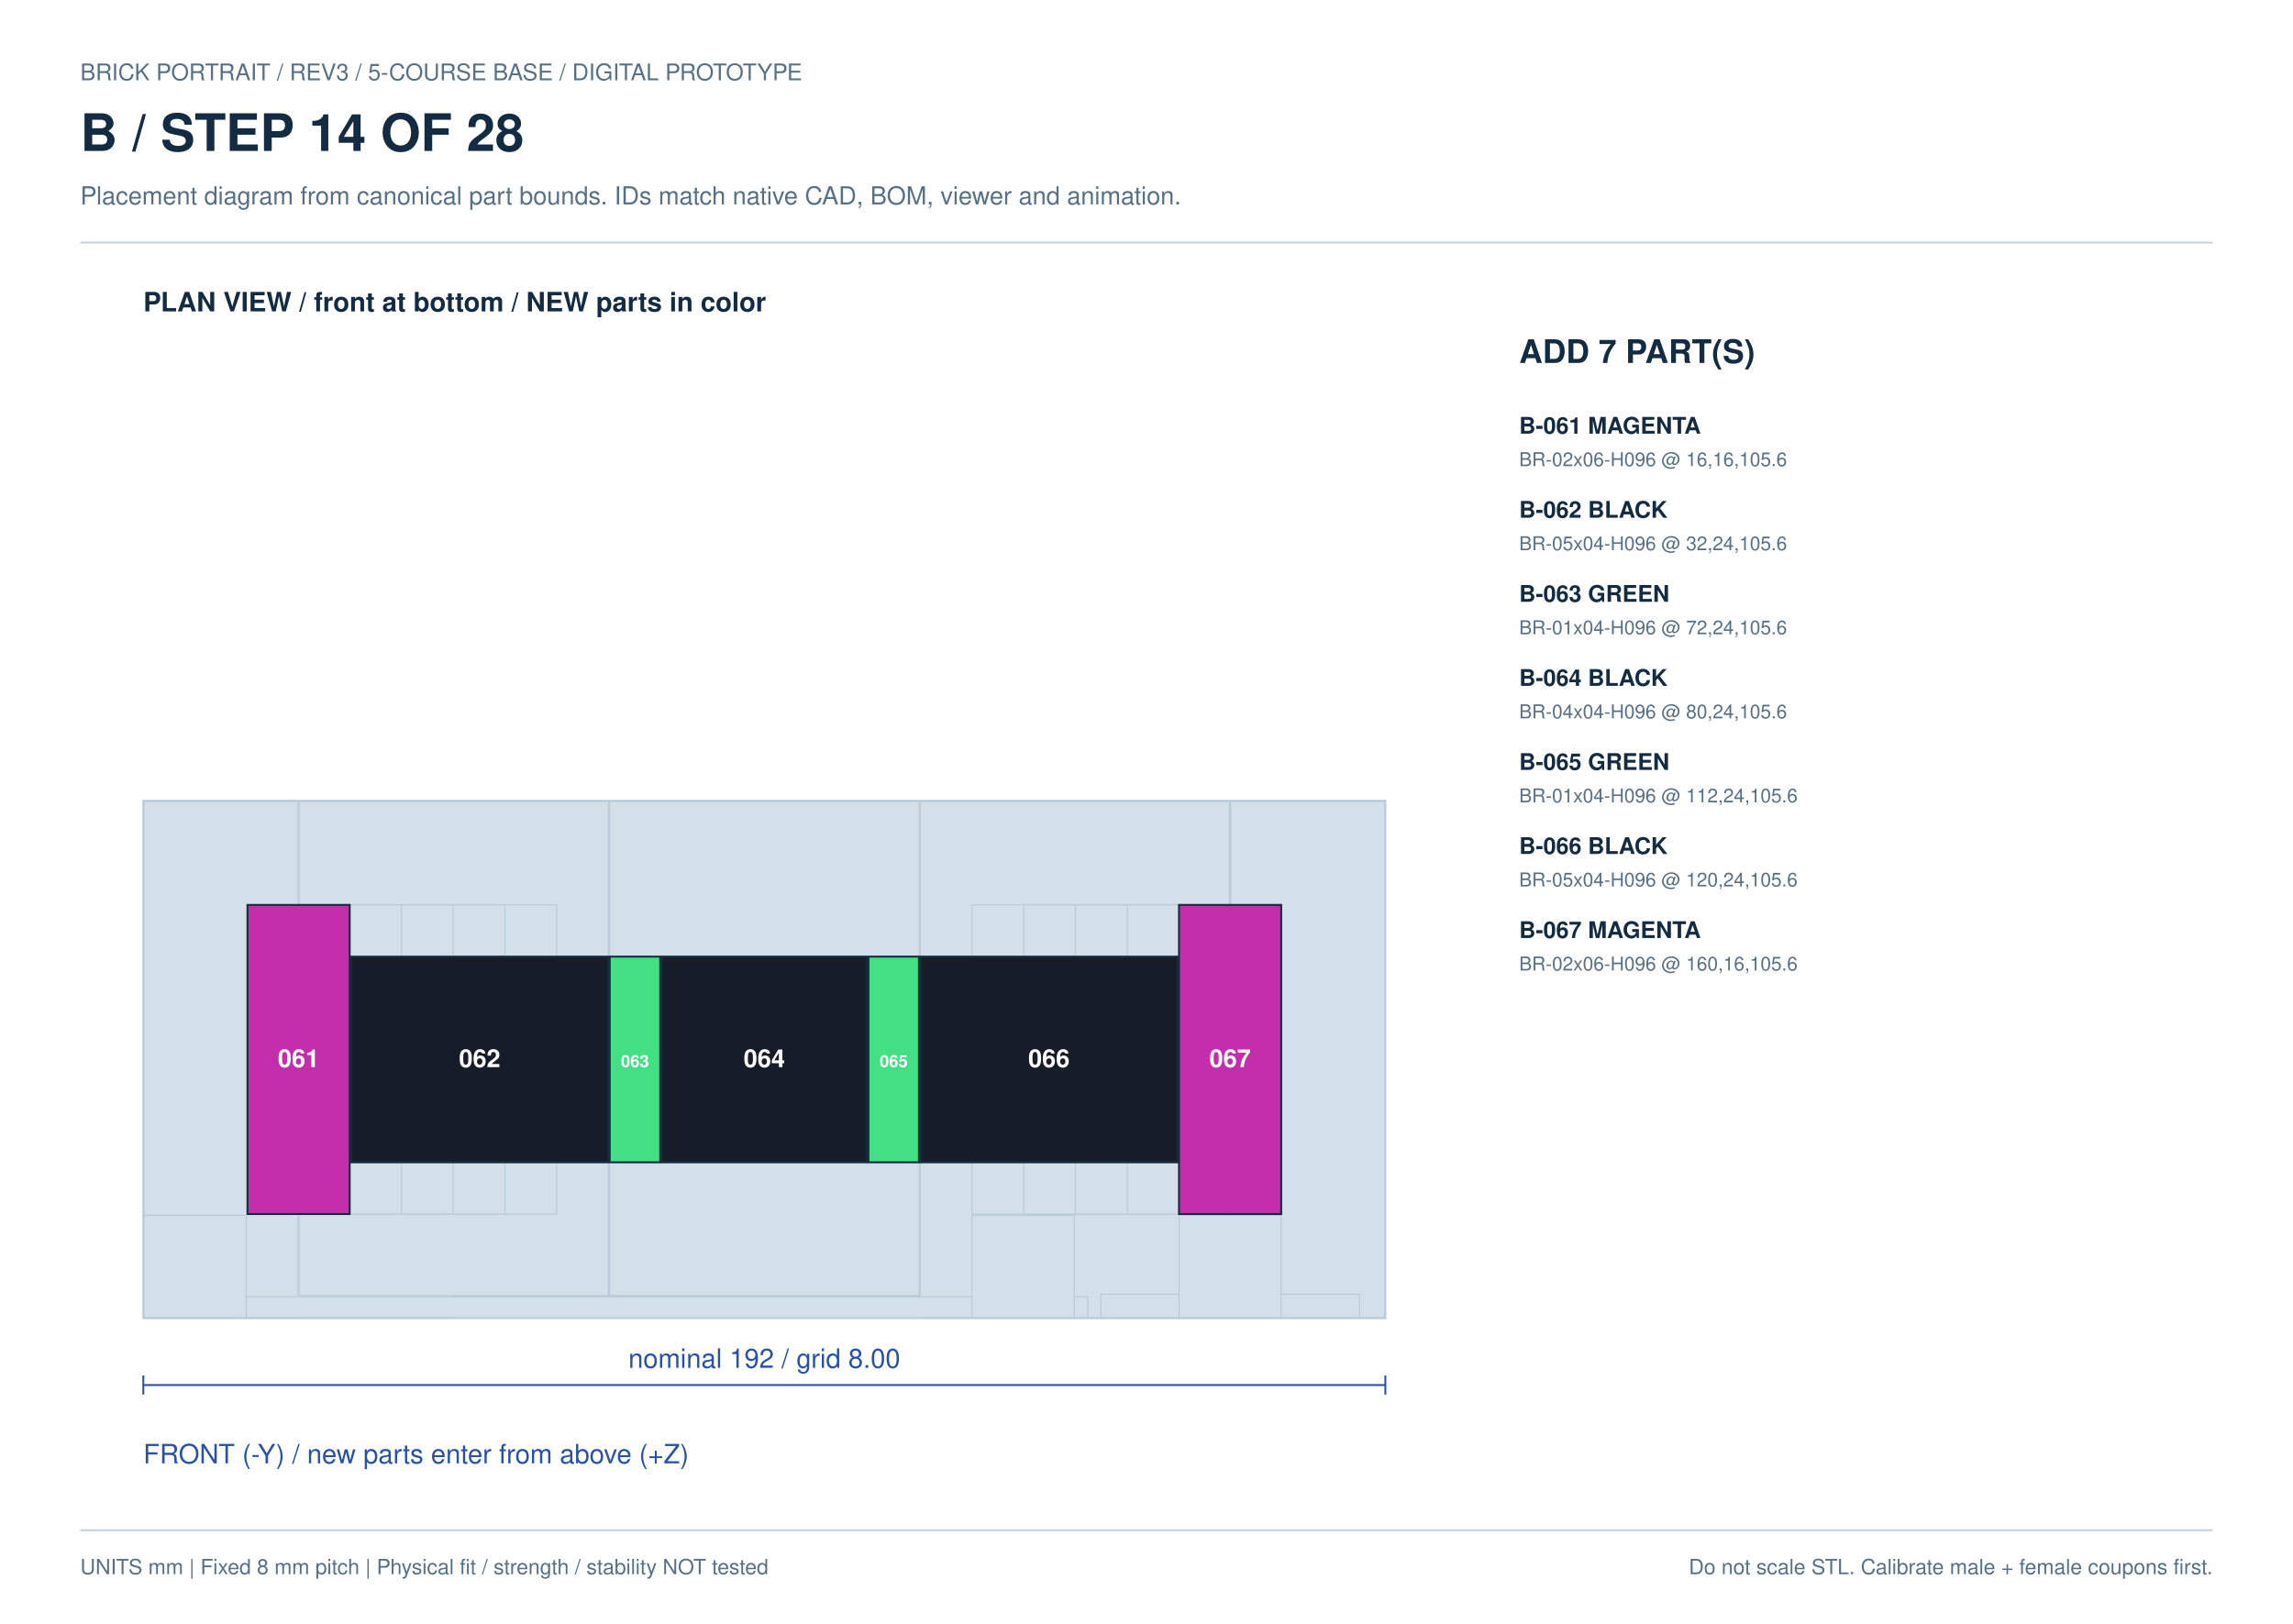
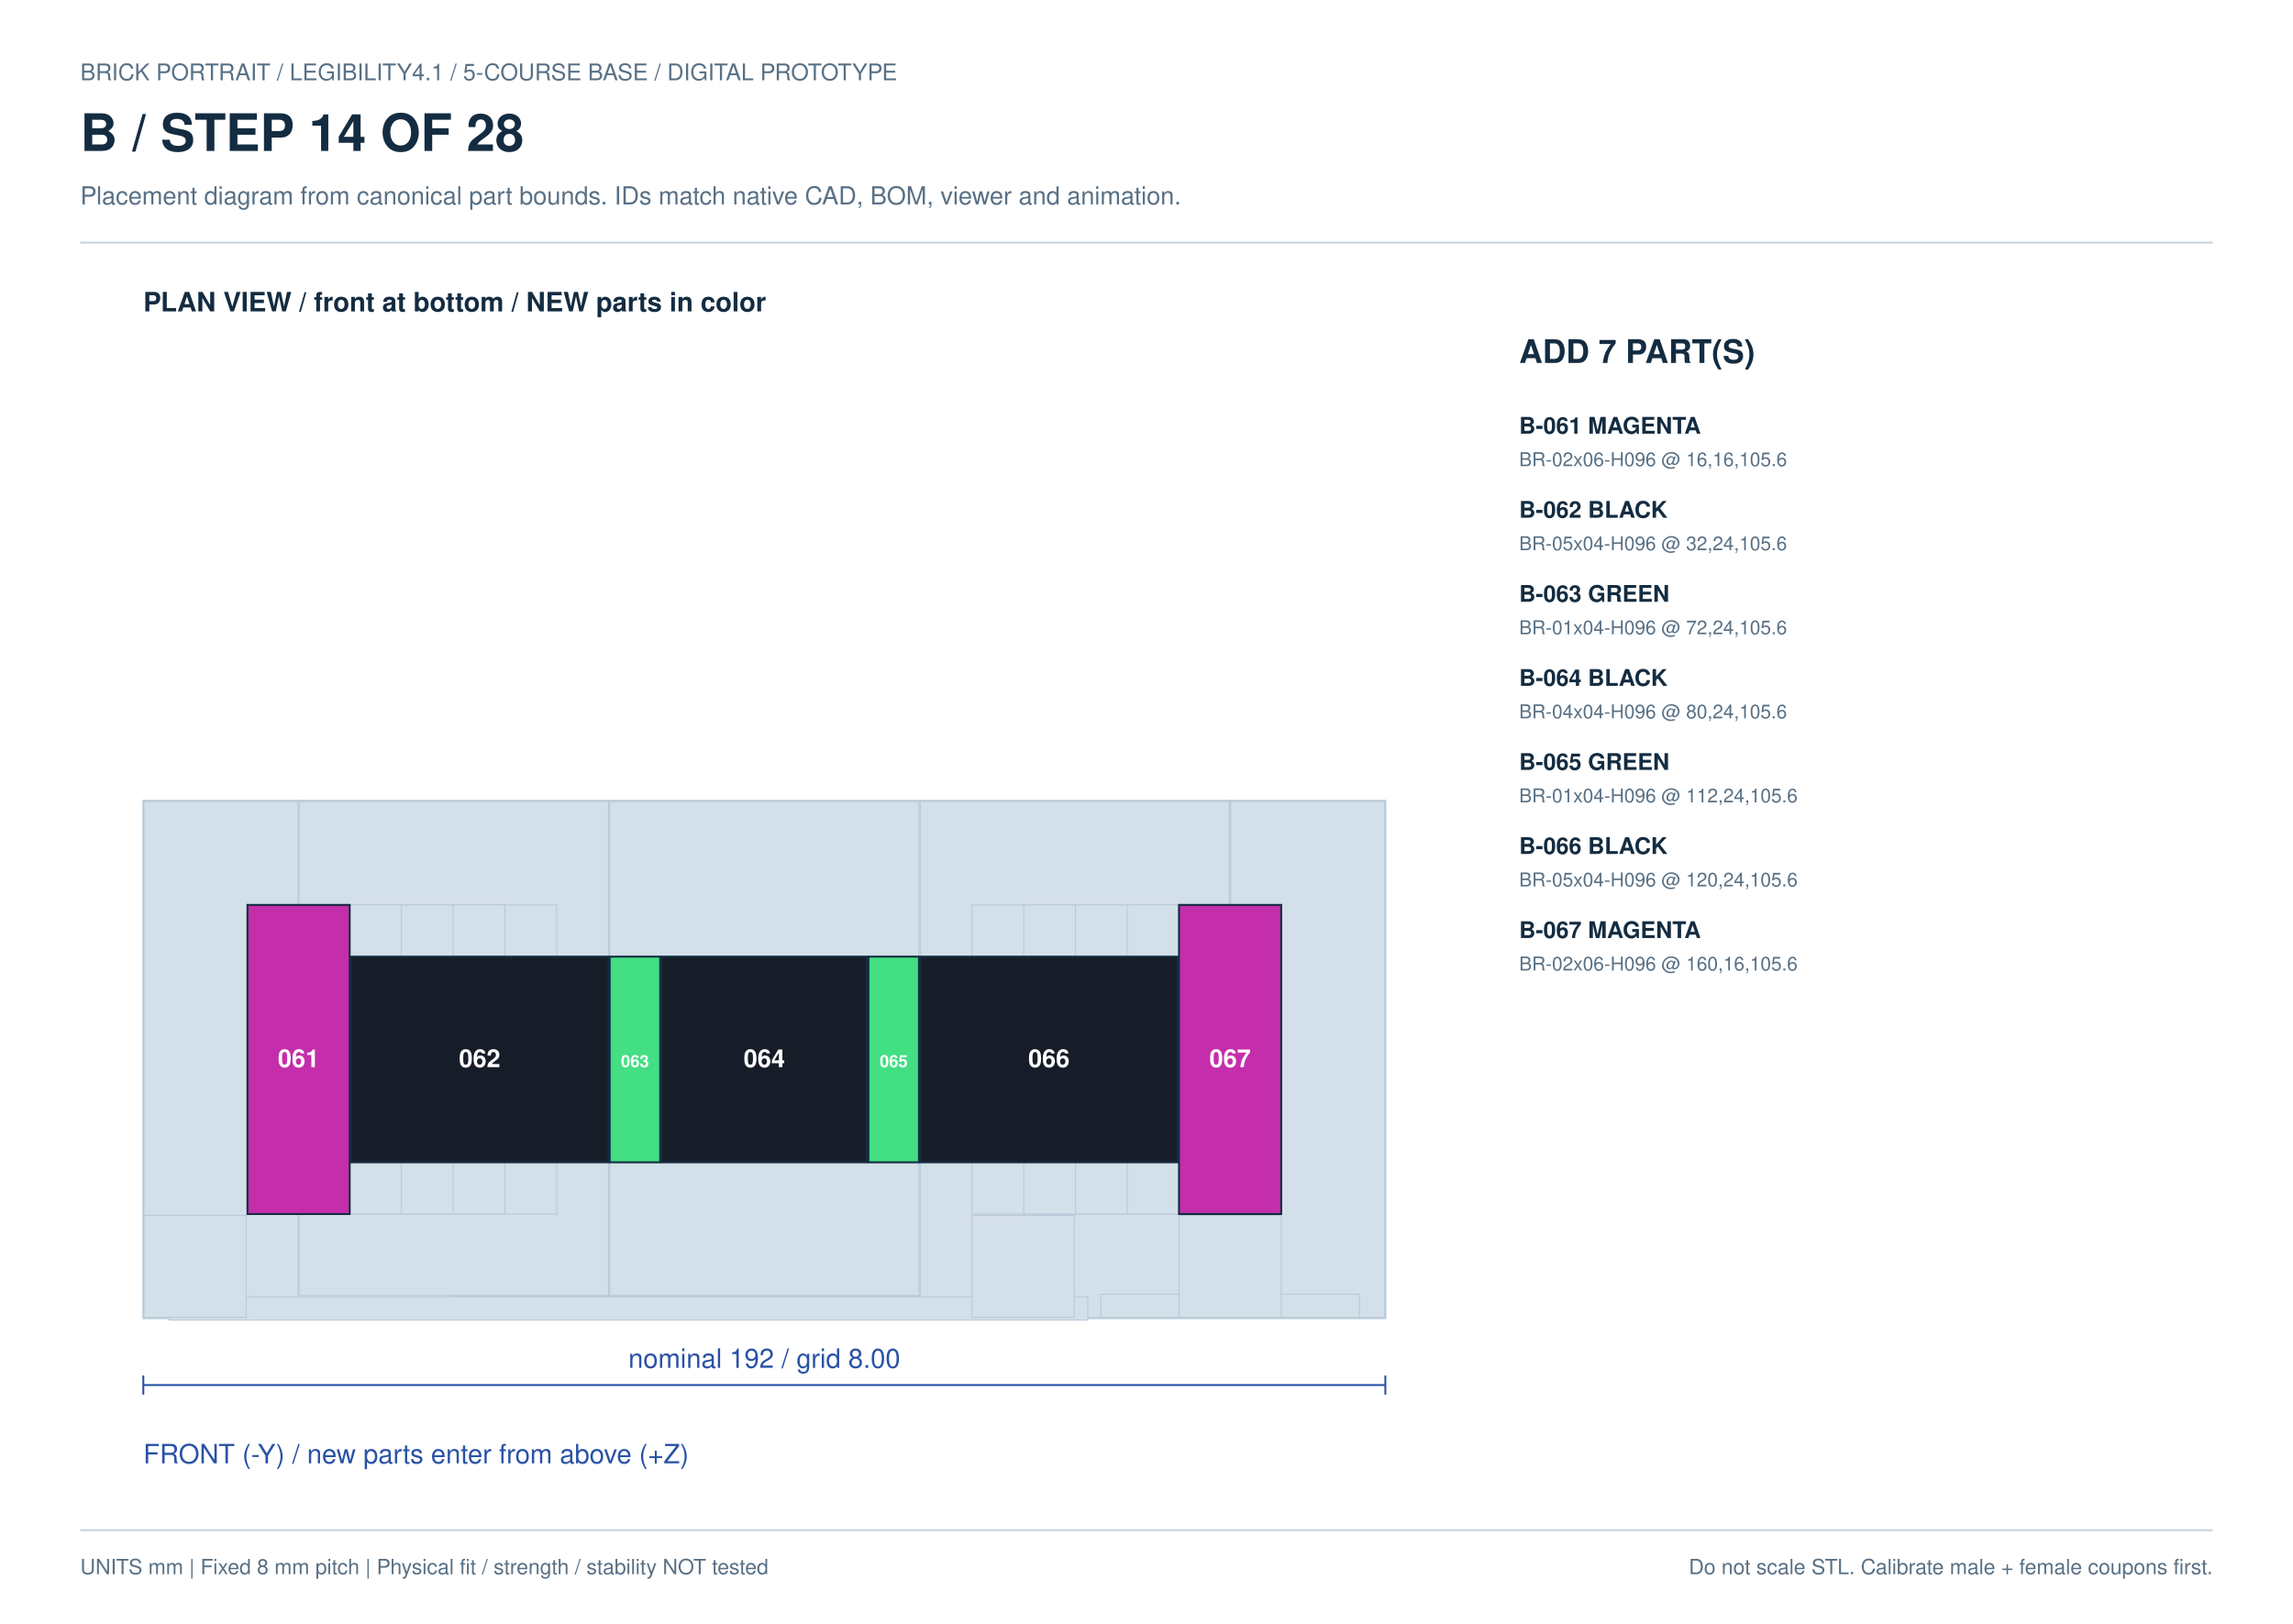
<svg xmlns="http://www.w3.org/2000/svg" width="420mm" height="297.5mm" viewBox="0 0 1200 850">
  <rect width="1200" height="850" fill="white" />
-   <text x="42" y="42" font-family="Helvetica,Arial,sans-serif" font-size="12" fill="#587085" font-weight="normal" text-anchor="start">BRICK PORTRAIT / REV3 / 5-COURSE BASE / DIGITAL PROTOTYPE</text>
+   <text x="42" y="42" font-family="Helvetica,Arial,sans-serif" font-size="12" fill="#587085" font-weight="normal" text-anchor="start">BRICK PORTRAIT / LEGIBILITY4.1 / 5-COURSE BASE / DIGITAL PROTOTYPE</text>
  <text x="42" y="79" font-family="Helvetica,Arial,sans-serif" font-size="27" fill="#142c41" font-weight="bold" text-anchor="start">B / STEP 14 OF 28</text>
  <text x="42" y="107" font-family="Helvetica,Arial,sans-serif" font-size="13" fill="#587085" font-weight="normal" text-anchor="start">Placement diagram from canonical part bounds. IDs match native CAD, BOM, viewer and animation.</text>
  <line x1="42" y1="127" x2="1158" y2="127" stroke="#c5d3df" stroke-width="1" />
  <text x="75" y="163" font-family="Helvetica,Arial,sans-serif" font-size="14" fill="#142c41" font-weight="bold" text-anchor="start">PLAN VIEW / front at bottom / NEW parts in color</text>
  <rect x="75" y="419.167" width="650.0" height="270.833" fill="#edf3f8" stroke="#b7c8d6" />
  <line x1="75.0" y1="419.167" x2="75.0" y2="690" stroke="#d0dde8" stroke-width="0.5" />
  <line x1="102.083" y1="419.167" x2="102.083" y2="690" stroke="#d0dde8" stroke-width="0.5" />
  <line x1="129.167" y1="419.167" x2="129.167" y2="690" stroke="#d0dde8" stroke-width="0.5" />
  <line x1="156.25" y1="419.167" x2="156.25" y2="690" stroke="#d0dde8" stroke-width="0.5" />
  <line x1="183.333" y1="419.167" x2="183.333" y2="690" stroke="#d0dde8" stroke-width="0.5" />
  <line x1="210.417" y1="419.167" x2="210.417" y2="690" stroke="#d0dde8" stroke-width="0.5" />
  <line x1="237.5" y1="419.167" x2="237.5" y2="690" stroke="#d0dde8" stroke-width="0.5" />
  <line x1="264.583" y1="419.167" x2="264.583" y2="690" stroke="#d0dde8" stroke-width="0.5" />
  <line x1="291.667" y1="419.167" x2="291.667" y2="690" stroke="#d0dde8" stroke-width="0.5" />
  <line x1="318.75" y1="419.167" x2="318.75" y2="690" stroke="#d0dde8" stroke-width="0.5" />
  <line x1="345.833" y1="419.167" x2="345.833" y2="690" stroke="#d0dde8" stroke-width="0.5" />
  <line x1="372.917" y1="419.167" x2="372.917" y2="690" stroke="#d0dde8" stroke-width="0.5" />
  <line x1="400.0" y1="419.167" x2="400.0" y2="690" stroke="#d0dde8" stroke-width="0.5" />
  <line x1="427.083" y1="419.167" x2="427.083" y2="690" stroke="#d0dde8" stroke-width="0.5" />
  <line x1="454.167" y1="419.167" x2="454.167" y2="690" stroke="#d0dde8" stroke-width="0.5" />
  <line x1="481.25" y1="419.167" x2="481.25" y2="690" stroke="#d0dde8" stroke-width="0.5" />
  <line x1="508.333" y1="419.167" x2="508.333" y2="690" stroke="#d0dde8" stroke-width="0.5" />
  <line x1="535.417" y1="419.167" x2="535.417" y2="690" stroke="#d0dde8" stroke-width="0.5" />
  <line x1="562.5" y1="419.167" x2="562.5" y2="690" stroke="#d0dde8" stroke-width="0.5" />
  <line x1="589.583" y1="419.167" x2="589.583" y2="690" stroke="#d0dde8" stroke-width="0.5" />
  <line x1="616.667" y1="419.167" x2="616.667" y2="690" stroke="#d0dde8" stroke-width="0.5" />
  <line x1="643.75" y1="419.167" x2="643.75" y2="690" stroke="#d0dde8" stroke-width="0.5" />
  <line x1="670.833" y1="419.167" x2="670.833" y2="690" stroke="#d0dde8" stroke-width="0.5" />
  <line x1="697.917" y1="419.167" x2="697.917" y2="690" stroke="#d0dde8" stroke-width="0.5" />
  <line x1="725.0" y1="419.167" x2="725.0" y2="690" stroke="#d0dde8" stroke-width="0.5" />
  <line x1="75" y1="690.0" x2="725.0" y2="690.0" stroke="#d0dde8" stroke-width="0.5" />
  <line x1="75" y1="662.917" x2="725.0" y2="662.917" stroke="#d0dde8" stroke-width="0.5" />
  <line x1="75" y1="635.833" x2="725.0" y2="635.833" stroke="#d0dde8" stroke-width="0.5" />
  <line x1="75" y1="608.75" x2="725.0" y2="608.75" stroke="#d0dde8" stroke-width="0.5" />
  <line x1="75" y1="581.667" x2="725.0" y2="581.667" stroke="#d0dde8" stroke-width="0.5" />
  <line x1="75" y1="554.583" x2="725.0" y2="554.583" stroke="#d0dde8" stroke-width="0.5" />
  <line x1="75" y1="527.5" x2="725.0" y2="527.5" stroke="#d0dde8" stroke-width="0.5" />
  <line x1="75" y1="500.417" x2="725.0" y2="500.417" stroke="#d0dde8" stroke-width="0.5" />
  <line x1="75" y1="473.333" x2="725.0" y2="473.333" stroke="#d0dde8" stroke-width="0.5" />
  <line x1="75" y1="446.25" x2="725.0" y2="446.25" stroke="#d0dde8" stroke-width="0.5" />
  <line x1="75" y1="419.167" x2="725.0" y2="419.167" stroke="#d0dde8" stroke-width="0.5" />
  <rect x="75.339" y="419.505" width="649.323" height="270.156" fill="#d3dfe9" stroke="#b7c8d6" stroke-width="0.5" />
  <rect x="75.339" y="419.505" width="161.823" height="270.156" fill="#d3dfe9" stroke="#b7c8d6" stroke-width="0.5" />
  <rect x="237.839" y="419.505" width="161.823" height="258.646" fill="#d3dfe9" stroke="#b7c8d6" stroke-width="0.5" />
  <rect x="400.339" y="419.505" width="161.823" height="258.646" fill="#d3dfe9" stroke="#b7c8d6" stroke-width="0.5" />
  <rect x="562.839" y="419.505" width="161.823" height="270.156" fill="#d3dfe9" stroke="#b7c8d6" stroke-width="0.5" />
  <rect x="75.339" y="419.505" width="80.573" height="270.156" fill="#d3dfe9" stroke="#b7c8d6" stroke-width="0.5" />
  <rect x="156.589" y="419.505" width="161.823" height="258.646" fill="#d3dfe9" stroke="#b7c8d6" stroke-width="0.5" />
  <rect x="319.089" y="419.505" width="161.823" height="258.646" fill="#d3dfe9" stroke="#b7c8d6" stroke-width="0.5" />
  <rect x="481.589" y="419.505" width="161.823" height="270.156" fill="#d3dfe9" stroke="#b7c8d6" stroke-width="0.5" />
  <rect x="644.089" y="419.505" width="80.573" height="270.156" fill="#d3dfe9" stroke="#b7c8d6" stroke-width="0.5" />
  <rect x="75.339" y="419.505" width="161.823" height="270.156" fill="#d3dfe9" stroke="#b7c8d6" stroke-width="0.5" />
  <rect x="237.839" y="419.505" width="161.823" height="258.646" fill="#d3dfe9" stroke="#b7c8d6" stroke-width="0.5" />
  <rect x="400.339" y="419.505" width="161.823" height="258.646" fill="#d3dfe9" stroke="#b7c8d6" stroke-width="0.5" />
  <rect x="562.839" y="419.505" width="161.823" height="270.156" fill="#d3dfe9" stroke="#b7c8d6" stroke-width="0.5" />
  <rect x="75.339" y="419.505" width="80.573" height="270.156" fill="#d3dfe9" stroke="#b7c8d6" stroke-width="0.5" />
  <rect x="156.589" y="419.505" width="161.823" height="258.646" fill="#d3dfe9" stroke="#b7c8d6" stroke-width="0.5" />
  <rect x="319.089" y="419.505" width="161.823" height="258.646" fill="#d3dfe9" stroke="#b7c8d6" stroke-width="0.5" />
  <rect x="481.589" y="419.505" width="161.823" height="270.156" fill="#d3dfe9" stroke="#b7c8d6" stroke-width="0.5" />
  <rect x="644.089" y="419.505" width="80.573" height="270.156" fill="#d3dfe9" stroke="#b7c8d6" stroke-width="0.5" />
-   <rect x="88.542" y="678.828" width="480.729" height="10.833" fill="#d3dfe9" stroke="#b7c8d6" stroke-width="0.5" />
+   <rect x="88.542" y="678.828" width="480.729" height="12.188" fill="#d3dfe9" stroke="#b7c8d6" stroke-width="0.5" />
  <rect x="576.042" y="677.474" width="135.417" height="12.188" fill="#d3dfe9" stroke="#b7c8d6" stroke-width="0.5" />
  <rect x="75.339" y="636.172" width="53.49" height="53.49" fill="#d3dfe9" stroke="#b7c8d6" stroke-width="0.5" />
  <rect x="508.672" y="636.172" width="53.49" height="53.49" fill="#d3dfe9" stroke="#b7c8d6" stroke-width="0.5" />
  <rect x="617.005" y="636.172" width="53.49" height="53.49" fill="#d3dfe9" stroke="#b7c8d6" stroke-width="0.5" />
  <rect x="264.922" y="500.755" width="107.656" height="107.656" fill="#d3dfe9" stroke="#b7c8d6" stroke-width="0.5" />
  <rect x="373.255" y="500.755" width="107.656" height="107.656" fill="#d3dfe9" stroke="#b7c8d6" stroke-width="0.5" />
  <rect x="481.589" y="500.755" width="53.49" height="107.656" fill="#d3dfe9" stroke="#b7c8d6" stroke-width="0.5" />
  <rect x="237.839" y="473.672" width="53.49" height="161.823" fill="#d3dfe9" stroke="#b7c8d6" stroke-width="0.5" />
  <rect x="292.005" y="500.755" width="53.49" height="107.656" fill="#d3dfe9" stroke="#b7c8d6" stroke-width="0.5" />
  <rect x="346.172" y="500.755" width="107.656" height="107.656" fill="#d3dfe9" stroke="#b7c8d6" stroke-width="0.5" />
  <rect x="454.505" y="500.755" width="53.49" height="107.656" fill="#d3dfe9" stroke="#b7c8d6" stroke-width="0.5" />
  <rect x="508.672" y="473.672" width="53.49" height="161.823" fill="#d3dfe9" stroke="#b7c8d6" stroke-width="0.5" />
  <rect x="210.755" y="473.672" width="53.49" height="161.823" fill="#d3dfe9" stroke="#b7c8d6" stroke-width="0.5" />
  <rect x="264.922" y="500.755" width="107.656" height="107.656" fill="#d3dfe9" stroke="#b7c8d6" stroke-width="0.5" />
  <rect x="373.255" y="500.755" width="107.656" height="107.656" fill="#d3dfe9" stroke="#b7c8d6" stroke-width="0.5" />
  <rect x="481.589" y="500.755" width="53.49" height="107.656" fill="#d3dfe9" stroke="#b7c8d6" stroke-width="0.5" />
  <rect x="535.755" y="473.672" width="53.49" height="161.823" fill="#d3dfe9" stroke="#b7c8d6" stroke-width="0.5" />
  <rect x="183.672" y="473.672" width="53.49" height="161.823" fill="#d3dfe9" stroke="#b7c8d6" stroke-width="0.5" />
  <rect x="237.839" y="500.755" width="53.49" height="107.656" fill="#d3dfe9" stroke="#b7c8d6" stroke-width="0.5" />
  <rect x="292.005" y="500.755" width="107.656" height="107.656" fill="#d3dfe9" stroke="#b7c8d6" stroke-width="0.5" />
  <rect x="400.339" y="500.755" width="107.656" height="107.656" fill="#d3dfe9" stroke="#b7c8d6" stroke-width="0.5" />
  <rect x="508.672" y="500.755" width="53.49" height="107.656" fill="#d3dfe9" stroke="#b7c8d6" stroke-width="0.5" />
  <rect x="562.839" y="473.672" width="53.49" height="161.823" fill="#d3dfe9" stroke="#b7c8d6" stroke-width="0.5" />
  <rect x="156.589" y="473.672" width="53.49" height="161.823" fill="#d3dfe9" stroke="#b7c8d6" stroke-width="0.5" />
  <rect x="210.755" y="500.755" width="107.656" height="107.656" fill="#d3dfe9" stroke="#b7c8d6" stroke-width="0.5" />
  <rect x="319.089" y="500.755" width="26.406" height="107.656" fill="#d3dfe9" stroke="#b7c8d6" stroke-width="0.5" />
  <rect x="346.172" y="500.755" width="107.656" height="107.656" fill="#d3dfe9" stroke="#b7c8d6" stroke-width="0.5" />
  <rect x="454.505" y="500.755" width="26.406" height="107.656" fill="#d3dfe9" stroke="#b7c8d6" stroke-width="0.5" />
  <rect x="481.589" y="500.755" width="107.656" height="107.656" fill="#d3dfe9" stroke="#b7c8d6" stroke-width="0.5" />
  <rect x="589.922" y="473.672" width="53.49" height="161.823" fill="#d3dfe9" stroke="#b7c8d6" stroke-width="0.5" />
  <rect x="129.505" y="473.672" width="53.49" height="161.823" fill="#d3dfe9" stroke="#b7c8d6" stroke-width="0.5" />
  <rect x="183.672" y="500.755" width="53.49" height="107.656" fill="#d3dfe9" stroke="#b7c8d6" stroke-width="0.5" />
  <rect x="237.839" y="500.755" width="80.573" height="107.656" fill="#d3dfe9" stroke="#b7c8d6" stroke-width="0.5" />
  <rect x="319.089" y="500.755" width="26.406" height="107.656" fill="#d3dfe9" stroke="#b7c8d6" stroke-width="0.5" />
  <rect x="346.172" y="500.755" width="53.49" height="107.656" fill="#d3dfe9" stroke="#b7c8d6" stroke-width="0.5" />
  <rect x="400.339" y="500.755" width="53.49" height="107.656" fill="#d3dfe9" stroke="#b7c8d6" stroke-width="0.5" />
  <rect x="454.505" y="500.755" width="26.406" height="107.656" fill="#d3dfe9" stroke="#b7c8d6" stroke-width="0.5" />
  <rect x="481.589" y="500.755" width="53.49" height="107.656" fill="#d3dfe9" stroke="#b7c8d6" stroke-width="0.5" />
  <rect x="535.755" y="500.755" width="80.573" height="107.656" fill="#d3dfe9" stroke="#b7c8d6" stroke-width="0.5" />
  <rect x="617.005" y="473.672" width="53.49" height="161.823" fill="#d3dfe9" stroke="#b7c8d6" stroke-width="0.5" />
  <rect x="129.505" y="473.672" width="53.49" height="161.823" fill="#c42eaa" stroke="#142c41" stroke-width="1" />
  <text x="156.25" y="558.583" font-family="Helvetica,Arial,sans-serif" font-size="13" fill="white" font-weight="bold" text-anchor="middle">061</text>
  <rect x="183.672" y="500.755" width="134.74" height="107.656" fill="#171d28" stroke="#142c41" stroke-width="1" />
  <text x="251.042" y="558.583" font-family="Helvetica,Arial,sans-serif" font-size="13" fill="white" font-weight="bold" text-anchor="middle">062</text>
  <rect x="319.089" y="500.755" width="26.406" height="107.656" fill="#42df83" stroke="#142c41" stroke-width="1" />
  <text x="332.292" y="558.583" font-family="Helvetica,Arial,sans-serif" font-size="8.802" fill="white" font-weight="bold" text-anchor="middle">063</text>
  <rect x="346.172" y="500.755" width="107.656" height="107.656" fill="#171d28" stroke="#142c41" stroke-width="1" />
  <text x="400.0" y="558.583" font-family="Helvetica,Arial,sans-serif" font-size="13" fill="white" font-weight="bold" text-anchor="middle">064</text>
  <rect x="454.505" y="500.755" width="26.406" height="107.656" fill="#42df83" stroke="#142c41" stroke-width="1" />
  <text x="467.708" y="558.583" font-family="Helvetica,Arial,sans-serif" font-size="8.802" fill="white" font-weight="bold" text-anchor="middle">065</text>
  <rect x="481.589" y="500.755" width="134.74" height="107.656" fill="#171d28" stroke="#142c41" stroke-width="1" />
  <text x="548.958" y="558.583" font-family="Helvetica,Arial,sans-serif" font-size="13" fill="white" font-weight="bold" text-anchor="middle">066</text>
  <rect x="617.005" y="473.672" width="53.49" height="161.823" fill="#c42eaa" stroke="#142c41" stroke-width="1" />
  <text x="643.75" y="558.583" font-family="Helvetica,Arial,sans-serif" font-size="13" fill="white" font-weight="bold" text-anchor="middle">067</text>
  <line x1="75" y1="725" x2="725.0" y2="725" stroke="#2952a6" stroke-width="1" />
  <line x1="75" y1="720" x2="75" y2="730" stroke="#2952a6" stroke-width="1" />
  <line x1="725.0" y1="720" x2="725.0" y2="730" stroke="#2952a6" stroke-width="1" />
  <text x="400.0" y="716" font-family="Helvetica,Arial,sans-serif" font-size="14" fill="#2952a6" font-weight="normal" text-anchor="middle">nominal 192 / grid 8.00</text>
  <text x="75" y="766" font-family="Helvetica,Arial,sans-serif" font-size="14" fill="#2952a6" font-weight="normal" text-anchor="start">FRONT (-Y)  /  new parts enter from above (+Z)</text>
  <text x="795" y="190" font-family="Helvetica,Arial,sans-serif" font-size="17" fill="#142c41" font-weight="bold" text-anchor="start">ADD 7 PART(S)</text>
  <text x="795" y="227" font-family="Helvetica,Arial,sans-serif" font-size="12" fill="#142c41" font-weight="bold" text-anchor="start">B-061  MAGENTA</text>
  <text x="795" y="244" font-family="Helvetica,Arial,sans-serif" font-size="10" fill="#587085" font-weight="normal" text-anchor="start">BR-02x06-H096  @ 16,16,105.6</text>
  <text x="795" y="271" font-family="Helvetica,Arial,sans-serif" font-size="12" fill="#142c41" font-weight="bold" text-anchor="start">B-062  BLACK</text>
  <text x="795" y="288" font-family="Helvetica,Arial,sans-serif" font-size="10" fill="#587085" font-weight="normal" text-anchor="start">BR-05x04-H096  @ 32,24,105.6</text>
  <text x="795" y="315" font-family="Helvetica,Arial,sans-serif" font-size="12" fill="#142c41" font-weight="bold" text-anchor="start">B-063  GREEN</text>
  <text x="795" y="332" font-family="Helvetica,Arial,sans-serif" font-size="10" fill="#587085" font-weight="normal" text-anchor="start">BR-01x04-H096  @ 72,24,105.6</text>
  <text x="795" y="359" font-family="Helvetica,Arial,sans-serif" font-size="12" fill="#142c41" font-weight="bold" text-anchor="start">B-064  BLACK</text>
  <text x="795" y="376" font-family="Helvetica,Arial,sans-serif" font-size="10" fill="#587085" font-weight="normal" text-anchor="start">BR-04x04-H096  @ 80,24,105.6</text>
  <text x="795" y="403" font-family="Helvetica,Arial,sans-serif" font-size="12" fill="#142c41" font-weight="bold" text-anchor="start">B-065  GREEN</text>
  <text x="795" y="420" font-family="Helvetica,Arial,sans-serif" font-size="10" fill="#587085" font-weight="normal" text-anchor="start">BR-01x04-H096  @ 112,24,105.6</text>
  <text x="795" y="447" font-family="Helvetica,Arial,sans-serif" font-size="12" fill="#142c41" font-weight="bold" text-anchor="start">B-066  BLACK</text>
  <text x="795" y="464" font-family="Helvetica,Arial,sans-serif" font-size="10" fill="#587085" font-weight="normal" text-anchor="start">BR-05x04-H096  @ 120,24,105.6</text>
  <text x="795" y="491" font-family="Helvetica,Arial,sans-serif" font-size="12" fill="#142c41" font-weight="bold" text-anchor="start">B-067  MAGENTA</text>
  <text x="795" y="508" font-family="Helvetica,Arial,sans-serif" font-size="10" fill="#587085" font-weight="normal" text-anchor="start">BR-02x06-H096  @ 160,16,105.6</text>
  <line x1="42" y1="801" x2="1158" y2="801" stroke="#c5d3df" stroke-width="1" />
  <text x="42" y="824" font-family="Helvetica,Arial,sans-serif" font-size="11" fill="#587085" font-weight="normal" text-anchor="start">UNITS mm | Fixed 8 mm pitch | Physical fit / strength / stability NOT tested</text>
  <text x="1158" y="824" font-family="Helvetica,Arial,sans-serif" font-size="11" fill="#587085" font-weight="normal" text-anchor="end">Do not scale STL. Calibrate male + female coupons first.</text>
</svg>
